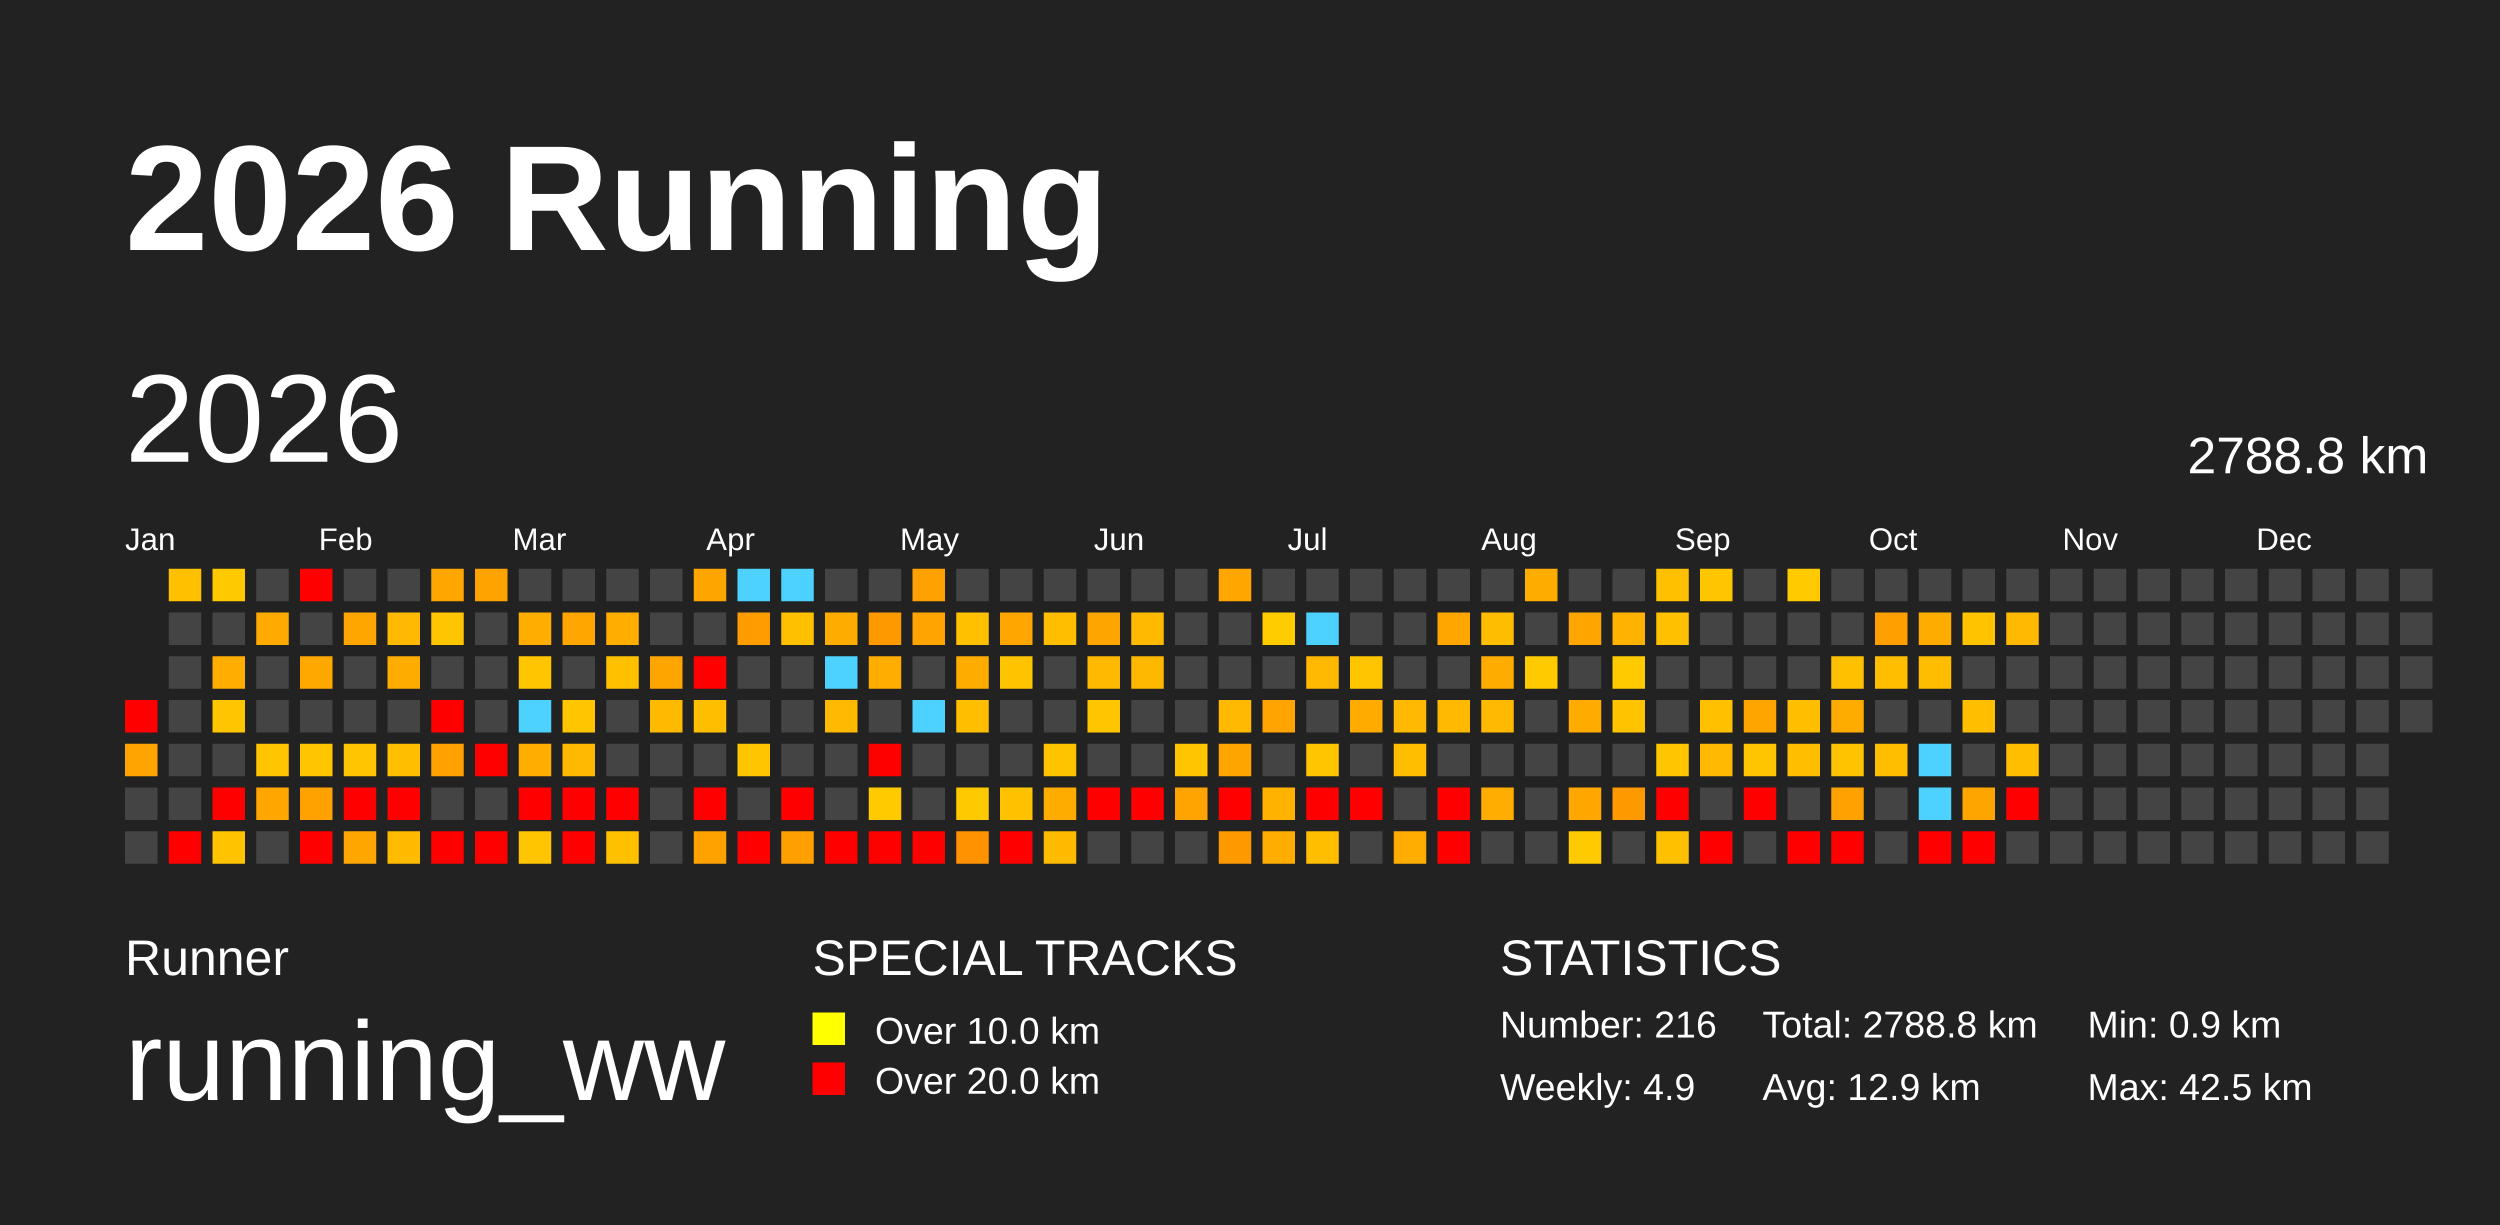
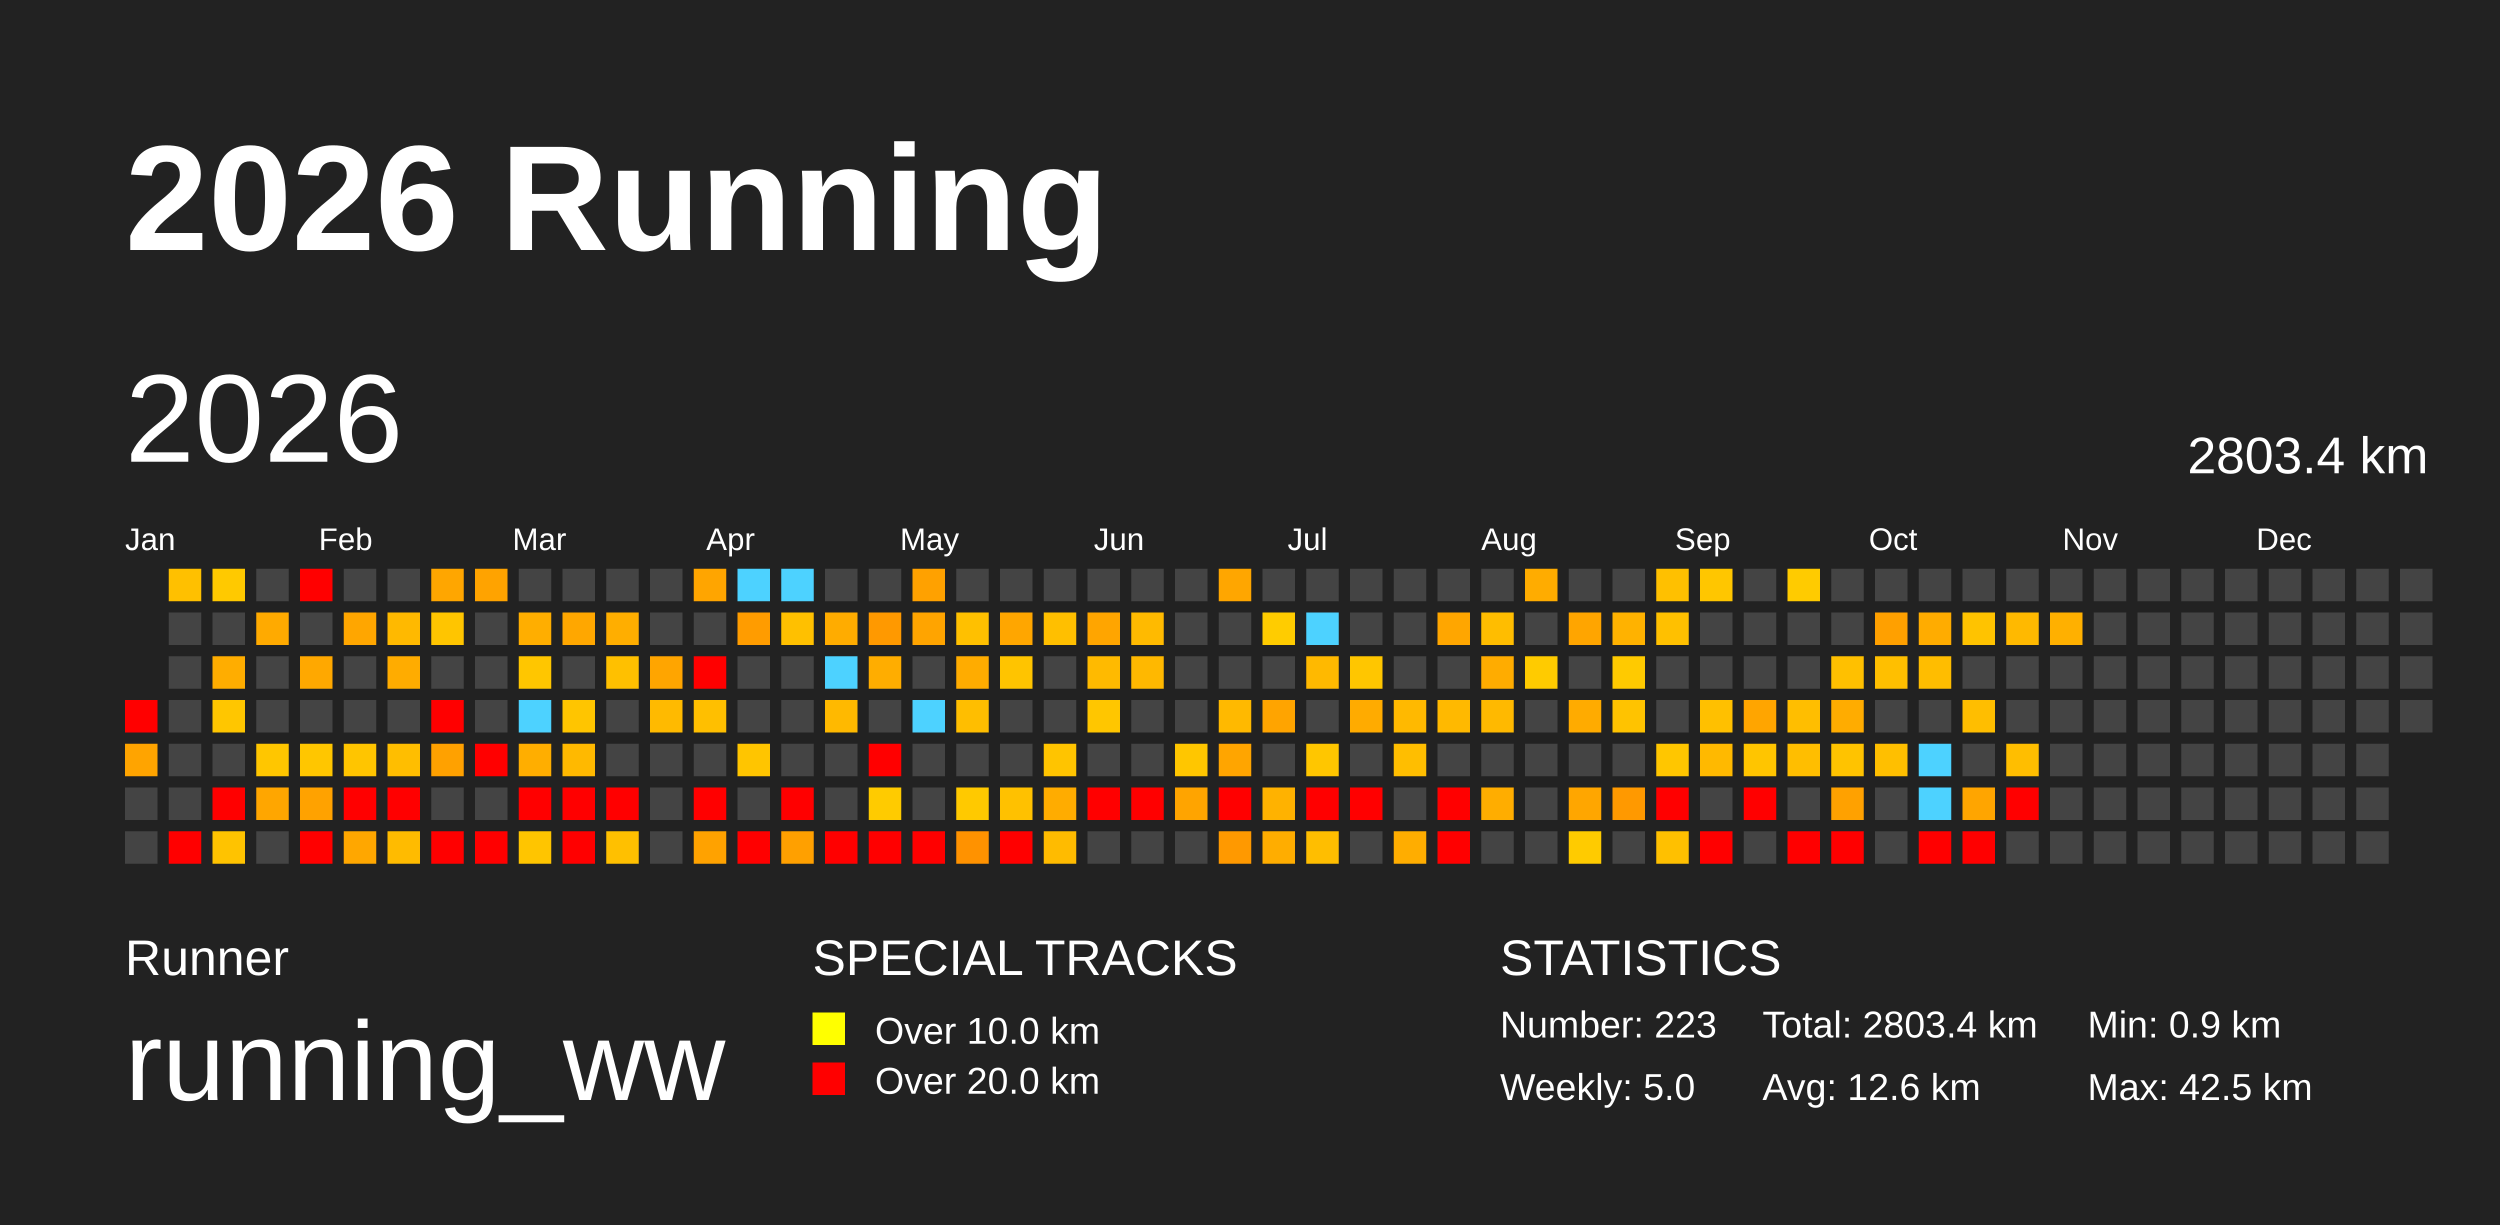
<svg xmlns="http://www.w3.org/2000/svg" baseProfile="full" height="98mm" version="1.1" viewBox="0,0,200,98" width="200mm">
  <defs />
  <rect fill="#222222" height="98" width="200" x="0" y="0" />
  <text fill="#FFFFFF" style="font-size:12px; font-family:Arial; font-weight:bold;" x="10" y="20">2026 Running</text>
  <text fill="#FFFFFF" style="font-size:4px; font-family:Arial" x="10" y="78">Runner</text>
  <text fill="#FFFFFF" style="font-size:9px; font-family:Arial" x="10" y="88">running_ww</text>
  <text fill="#FFFFFF" style="font-size:4px; font-family:Arial" x="65" y="78">SPECIAL TRACKS</text>
  <rect fill="yellow" height="2.6" width="2.6" x="65" y="81" />
  <text fill="#FFFFFF" style="font-size:3px; font-family:Arial" x="70" y="83.5">Over 10.0 km</text>
  <rect fill="red" height="2.6" width="2.6" x="65" y="85" />
  <text fill="#FFFFFF" style="font-size:3px; font-family:Arial" x="70" y="87.5">Over 20.0 km</text>
  <text fill="#FFFFFF" style="font-size:4px; font-family:Arial" x="120" y="78">STATISTICS</text>
-   <text fill="#FFFFFF" style="font-size:3px; font-family:Arial" x="120" y="83">Number: 216</text>
-   <text fill="#FFFFFF" style="font-size:3px; font-family:Arial" x="120" y="88">Weekly: 4.9</text>
-   <text fill="#FFFFFF" style="font-size:3px; font-family:Arial" x="141" y="83">Total: 2788.8 km</text>
-   <text fill="#FFFFFF" style="font-size:3px; font-family:Arial" x="141" y="88">Avg: 12.9 km</text>
+   <text fill="#FFFFFF" style="font-size:3px; font-family:Arial" x="120" y="83">Number: 223</text>
+   <text fill="#FFFFFF" style="font-size:3px; font-family:Arial" x="120" y="88">Weekly: 5.0</text>
+   <text fill="#FFFFFF" style="font-size:3px; font-family:Arial" x="141" y="83">Total: 2803.4 km</text>
+   <text fill="#FFFFFF" style="font-size:3px; font-family:Arial" x="141" y="88">Avg: 12.6 km</text>
  <text fill="#FFFFFF" style="font-size:3px; font-family:Arial" x="167" y="83">Min: 0.9 km</text>
  <text fill="#FFFFFF" style="font-size:3px; font-family:Arial" x="167" y="88">Max: 42.5 km</text>
  <text dominant-baseline="hanging" fill="#FFFFFF" style="font-size:10.0px; font-family:Arial;" x="10" y="30">2026</text>
-   <text dominant-baseline="hanging" fill="#FFFFFF" style="font-size:4.125px; font-family:Arial;" x="175" y="35">2788.8 km</text>
+   <text dominant-baseline="hanging" fill="#FFFFFF" style="font-size:4.125px; font-family:Arial;" x="175" y="35">2803.4 km</text>
  <text fill="#FFFFFF" style="font-size:2.5px; font-family:Arial" x="10.0" y="44">Jan</text>
  <text fill="#FFFFFF" style="font-size:2.5px; font-family:Arial" x="25.5" y="44">Feb</text>
  <text fill="#FFFFFF" style="font-size:2.5px; font-family:Arial" x="41.0" y="44">Mar</text>
  <text fill="#FFFFFF" style="font-size:2.5px; font-family:Arial" x="56.5" y="44">Apr</text>
  <text fill="#FFFFFF" style="font-size:2.5px; font-family:Arial" x="72.0" y="44">May</text>
  <text fill="#FFFFFF" style="font-size:2.5px; font-family:Arial" x="87.5" y="44">Jun</text>
  <text fill="#FFFFFF" style="font-size:2.5px; font-family:Arial" x="103.0" y="44">Jul</text>
  <text fill="#FFFFFF" style="font-size:2.5px; font-family:Arial" x="118.5" y="44">Aug</text>
  <text fill="#FFFFFF" style="font-size:2.5px; font-family:Arial" x="134.0" y="44">Sep</text>
  <text fill="#FFFFFF" style="font-size:2.5px; font-family:Arial" x="149.5" y="44">Oct</text>
  <text fill="#FFFFFF" style="font-size:2.5px; font-family:Arial" x="165.0" y="44">Nov</text>
  <text fill="#FFFFFF" style="font-size:2.5px; font-family:Arial" x="180.5" y="44">Dec</text>
  <rect fill="red" height="2.6" width="2.6" x="10.0" y="56.0" />
  <rect fill="#ffa400" height="2.6" width="2.6" x="10.0" y="59.5" />
  <rect fill="#444444" height="2.6" width="2.6" x="10.0" y="63.0" />
  <rect fill="#444444" height="2.6" width="2.6" x="10.0" y="66.5" />
  <rect fill="#ffc000" height="2.6" width="2.6" x="13.5" y="45.5" />
  <rect fill="#444444" height="2.6" width="2.6" x="13.5" y="49.0" />
  <rect fill="#444444" height="2.6" width="2.6" x="13.5" y="52.5" />
  <rect fill="#444444" height="2.6" width="2.6" x="13.5" y="56.0" />
  <rect fill="#444444" height="2.6" width="2.6" x="13.5" y="59.5" />
  <rect fill="#444444" height="2.6" width="2.6" x="13.5" y="63.0" />
  <rect fill="red" height="2.6" width="2.6" x="13.5" y="66.5" />
  <rect fill="#ffc900" height="2.6" width="2.6" x="17.0" y="45.5" />
  <rect fill="#444444" height="2.6" width="2.6" x="17.0" y="49.0" />
  <rect fill="#ffad00" height="2.6" width="2.6" x="17.0" y="52.5" />
  <rect fill="#ffc600" height="2.6" width="2.6" x="17.0" y="56.0" />
  <rect fill="#444444" height="2.6" width="2.6" x="17.0" y="59.5" />
  <rect fill="red" height="2.6" width="2.6" x="17.0" y="63.0" />
  <rect fill="#ffc300" height="2.6" width="2.6" x="17.0" y="66.5" />
  <rect fill="#444444" height="2.6" width="2.6" x="20.5" y="45.5" />
  <rect fill="#ffaa00" height="2.6" width="2.6" x="20.5" y="49.0" />
  <rect fill="#444444" height="2.6" width="2.6" x="20.5" y="52.5" />
  <rect fill="#444444" height="2.6" width="2.6" x="20.5" y="56.0" />
  <rect fill="#ffc600" height="2.6" width="2.6" x="20.5" y="59.5" />
  <rect fill="#ffa600" height="2.6" width="2.6" x="20.5" y="63.0" />
  <rect fill="#444444" height="2.6" width="2.6" x="20.5" y="66.5" />
  <rect fill="red" height="2.6" width="2.6" x="24.0" y="45.5" />
  <rect fill="#444444" height="2.6" width="2.6" x="24.0" y="49.0" />
  <rect fill="#ffa800" height="2.6" width="2.6" x="24.0" y="52.5" />
  <rect fill="#444444" height="2.6" width="2.6" x="24.0" y="56.0" />
  <rect fill="#ffc600" height="2.6" width="2.6" x="24.0" y="59.5" />
  <rect fill="#ffa200" height="2.6" width="2.6" x="24.0" y="63.0" />
  <rect fill="red" height="2.6" width="2.6" x="24.0" y="66.5" />
  <rect fill="#444444" height="2.6" width="2.6" x="27.5" y="45.5" />
  <rect fill="#ffa600" height="2.6" width="2.6" x="27.5" y="49.0" />
  <rect fill="#444444" height="2.6" width="2.6" x="27.5" y="52.5" />
  <rect fill="#444444" height="2.6" width="2.6" x="27.5" y="56.0" />
  <rect fill="#ffc500" height="2.6" width="2.6" x="27.5" y="59.5" />
  <rect fill="red" height="2.6" width="2.6" x="27.5" y="63.0" />
  <rect fill="#ffa700" height="2.6" width="2.6" x="27.5" y="66.5" />
  <rect fill="#444444" height="2.6" width="2.6" x="31.0" y="45.5" />
  <rect fill="#ffb900" height="2.6" width="2.6" x="31.0" y="49.0" />
  <rect fill="#ffac00" height="2.6" width="2.6" x="31.0" y="52.5" />
  <rect fill="#444444" height="2.6" width="2.6" x="31.0" y="56.0" />
  <rect fill="#ffbe00" height="2.6" width="2.6" x="31.0" y="59.5" />
  <rect fill="red" height="2.6" width="2.6" x="31.0" y="63.0" />
  <rect fill="#ffbb00" height="2.6" width="2.6" x="31.0" y="66.5" />
  <rect fill="#ffa600" height="2.6" width="2.6" x="34.5" y="45.5" />
  <rect fill="#ffc500" height="2.6" width="2.6" x="34.5" y="49.0" />
  <rect fill="#444444" height="2.6" width="2.6" x="34.5" y="52.5" />
  <rect fill="red" height="2.6" width="2.6" x="34.5" y="56.0" />
  <rect fill="#ffa100" height="2.6" width="2.6" x="34.5" y="59.5" />
  <rect fill="#444444" height="2.6" width="2.6" x="34.5" y="63.0" />
  <rect fill="red" height="2.6" width="2.6" x="34.5" y="66.5" />
  <rect fill="#ffa300" height="2.6" width="2.6" x="38.0" y="45.5" />
  <rect fill="#444444" height="2.6" width="2.6" x="38.0" y="49.0" />
  <rect fill="#444444" height="2.6" width="2.6" x="38.0" y="52.5" />
  <rect fill="#444444" height="2.6" width="2.6" x="38.0" y="56.0" />
  <rect fill="red" height="2.6" width="2.6" x="38.0" y="59.5" />
  <rect fill="#444444" height="2.6" width="2.6" x="38.0" y="63.0" />
  <rect fill="red" height="2.6" width="2.6" x="38.0" y="66.5" />
  <rect fill="#444444" height="2.6" width="2.6" x="41.5" y="45.5" />
  <rect fill="#ffae00" height="2.6" width="2.6" x="41.5" y="49.0" />
  <rect fill="#ffc600" height="2.6" width="2.6" x="41.5" y="52.5" />
  <rect fill="#4dd2ff" height="2.6" width="2.6" x="41.5" y="56.0" />
  <rect fill="#ffae00" height="2.6" width="2.6" x="41.5" y="59.5" />
  <rect fill="red" height="2.6" width="2.6" x="41.5" y="63.0" />
  <rect fill="#ffc500" height="2.6" width="2.6" x="41.5" y="66.5" />
  <rect fill="#444444" height="2.6" width="2.6" x="45.0" y="45.5" />
  <rect fill="#ffa700" height="2.6" width="2.6" x="45.0" y="49.0" />
  <rect fill="#444444" height="2.6" width="2.6" x="45.0" y="52.5" />
  <rect fill="#ffc500" height="2.6" width="2.6" x="45.0" y="56.0" />
  <rect fill="#ffb900" height="2.6" width="2.6" x="45.0" y="59.5" />
  <rect fill="red" height="2.6" width="2.6" x="45.0" y="63.0" />
  <rect fill="red" height="2.6" width="2.6" x="45.0" y="66.5" />
  <rect fill="#444444" height="2.6" width="2.6" x="48.5" y="45.5" />
  <rect fill="#ffae00" height="2.6" width="2.6" x="48.5" y="49.0" />
  <rect fill="#ffc000" height="2.6" width="2.6" x="48.5" y="52.5" />
  <rect fill="#444444" height="2.6" width="2.6" x="48.5" y="56.0" />
  <rect fill="#444444" height="2.6" width="2.6" x="48.5" y="59.5" />
  <rect fill="red" height="2.6" width="2.6" x="48.5" y="63.0" />
  <rect fill="#ffc000" height="2.6" width="2.6" x="48.5" y="66.5" />
  <rect fill="#444444" height="2.6" width="2.6" x="52.0" y="45.5" />
  <rect fill="#444444" height="2.6" width="2.6" x="52.0" y="49.0" />
  <rect fill="#ffa500" height="2.6" width="2.6" x="52.0" y="52.5" />
  <rect fill="#ffba00" height="2.6" width="2.6" x="52.0" y="56.0" />
  <rect fill="#444444" height="2.6" width="2.6" x="52.0" y="59.5" />
  <rect fill="#444444" height="2.6" width="2.6" x="52.0" y="63.0" />
  <rect fill="#444444" height="2.6" width="2.6" x="52.0" y="66.5" />
  <rect fill="#ffa500" height="2.6" width="2.6" x="55.5" y="45.5" />
  <rect fill="#444444" height="2.6" width="2.6" x="55.5" y="49.0" />
  <rect fill="red" height="2.6" width="2.6" x="55.5" y="52.5" />
  <rect fill="#ffbf00" height="2.6" width="2.6" x="55.5" y="56.0" />
  <rect fill="#444444" height="2.6" width="2.6" x="55.5" y="59.5" />
  <rect fill="red" height="2.6" width="2.6" x="55.5" y="63.0" />
  <rect fill="#ffa200" height="2.6" width="2.6" x="55.5" y="66.5" />
  <rect fill="#4dd2ff" height="2.6" width="2.6" x="59.0" y="45.5" />
  <rect fill="#ff9c00" height="2.6" width="2.6" x="59.0" y="49.0" />
  <rect fill="#444444" height="2.6" width="2.6" x="59.0" y="52.5" />
  <rect fill="#444444" height="2.6" width="2.6" x="59.0" y="56.0" />
  <rect fill="#ffc500" height="2.6" width="2.6" x="59.0" y="59.5" />
  <rect fill="#444444" height="2.6" width="2.6" x="59.0" y="63.0" />
  <rect fill="red" height="2.6" width="2.6" x="59.0" y="66.5" />
  <rect fill="#4dd2ff" height="2.6" width="2.6" x="62.5" y="45.5" />
  <rect fill="#ffc000" height="2.6" width="2.6" x="62.5" y="49.0" />
  <rect fill="#444444" height="2.6" width="2.6" x="62.5" y="52.5" />
  <rect fill="#444444" height="2.6" width="2.6" x="62.5" y="56.0" />
  <rect fill="#444444" height="2.6" width="2.6" x="62.5" y="59.5" />
  <rect fill="red" height="2.6" width="2.6" x="62.5" y="63.0" />
  <rect fill="#ffa000" height="2.6" width="2.6" x="62.5" y="66.5" />
  <rect fill="#444444" height="2.6" width="2.6" x="66.0" y="45.5" />
  <rect fill="#ffac00" height="2.6" width="2.6" x="66.0" y="49.0" />
  <rect fill="#4dd2ff" height="2.6" width="2.6" x="66.0" y="52.5" />
  <rect fill="#ffb900" height="2.6" width="2.6" x="66.0" y="56.0" />
  <rect fill="#444444" height="2.6" width="2.6" x="66.0" y="59.5" />
  <rect fill="#444444" height="2.6" width="2.6" x="66.0" y="63.0" />
  <rect fill="red" height="2.6" width="2.6" x="66.0" y="66.5" />
  <rect fill="#444444" height="2.6" width="2.6" x="69.5" y="45.5" />
  <rect fill="#ff9900" height="2.6" width="2.6" x="69.5" y="49.0" />
  <rect fill="#ffad00" height="2.6" width="2.6" x="69.5" y="52.5" />
  <rect fill="#444444" height="2.6" width="2.6" x="69.5" y="56.0" />
  <rect fill="red" height="2.6" width="2.6" x="69.5" y="59.5" />
  <rect fill="#ffcb00" height="2.6" width="2.6" x="69.5" y="63.0" />
  <rect fill="red" height="2.6" width="2.6" x="69.5" y="66.5" />
  <rect fill="#ffa100" height="2.6" width="2.6" x="73.0" y="45.5" />
  <rect fill="#ffa400" height="2.6" width="2.6" x="73.0" y="49.0" />
  <rect fill="#444444" height="2.6" width="2.6" x="73.0" y="52.5" />
  <rect fill="#4dd2ff" height="2.6" width="2.6" x="73.0" y="56.0" />
  <rect fill="#444444" height="2.6" width="2.6" x="73.0" y="59.5" />
  <rect fill="#444444" height="2.6" width="2.6" x="73.0" y="63.0" />
  <rect fill="red" height="2.6" width="2.6" x="73.0" y="66.5" />
  <rect fill="#444444" height="2.6" width="2.6" x="76.5" y="45.5" />
  <rect fill="#ffc000" height="2.6" width="2.6" x="76.5" y="49.0" />
  <rect fill="#ffac00" height="2.6" width="2.6" x="76.5" y="52.5" />
  <rect fill="#ffbe00" height="2.6" width="2.6" x="76.5" y="56.0" />
  <rect fill="#444444" height="2.6" width="2.6" x="76.5" y="59.5" />
  <rect fill="#ffc900" height="2.6" width="2.6" x="76.5" y="63.0" />
  <rect fill="#ff9200" height="2.6" width="2.6" x="76.5" y="66.5" />
  <rect fill="#444444" height="2.6" width="2.6" x="80.0" y="45.5" />
  <rect fill="#ffa600" height="2.6" width="2.6" x="80.0" y="49.0" />
  <rect fill="#ffc400" height="2.6" width="2.6" x="80.0" y="52.5" />
  <rect fill="#444444" height="2.6" width="2.6" x="80.0" y="56.0" />
  <rect fill="#444444" height="2.6" width="2.6" x="80.0" y="59.5" />
  <rect fill="#ffc100" height="2.6" width="2.6" x="80.0" y="63.0" />
  <rect fill="red" height="2.6" width="2.6" x="80.0" y="66.5" />
  <rect fill="#444444" height="2.6" width="2.6" x="83.5" y="45.5" />
  <rect fill="#ffbf00" height="2.6" width="2.6" x="83.5" y="49.0" />
  <rect fill="#444444" height="2.6" width="2.6" x="83.5" y="52.5" />
  <rect fill="#444444" height="2.6" width="2.6" x="83.5" y="56.0" />
  <rect fill="#ffc400" height="2.6" width="2.6" x="83.5" y="59.5" />
  <rect fill="#ffac00" height="2.6" width="2.6" x="83.5" y="63.0" />
  <rect fill="#ffbb00" height="2.6" width="2.6" x="83.5" y="66.5" />
  <rect fill="#444444" height="2.6" width="2.6" x="87.0" y="45.5" />
  <rect fill="#ffa500" height="2.6" width="2.6" x="87.0" y="49.0" />
  <rect fill="#ffba00" height="2.6" width="2.6" x="87.0" y="52.5" />
  <rect fill="#ffc600" height="2.6" width="2.6" x="87.0" y="56.0" />
  <rect fill="#444444" height="2.6" width="2.6" x="87.0" y="59.5" />
  <rect fill="red" height="2.6" width="2.6" x="87.0" y="63.0" />
  <rect fill="#444444" height="2.6" width="2.6" x="87.0" y="66.5" />
  <rect fill="#444444" height="2.6" width="2.6" x="90.5" y="45.5" />
  <rect fill="#ffba00" height="2.6" width="2.6" x="90.5" y="49.0" />
  <rect fill="#ffb800" height="2.6" width="2.6" x="90.5" y="52.5" />
  <rect fill="#444444" height="2.6" width="2.6" x="90.5" y="56.0" />
  <rect fill="#444444" height="2.6" width="2.6" x="90.5" y="59.5" />
  <rect fill="red" height="2.6" width="2.6" x="90.5" y="63.0" />
  <rect fill="#444444" height="2.6" width="2.6" x="90.5" y="66.5" />
  <rect fill="#444444" height="2.6" width="2.6" x="94.0" y="45.5" />
  <rect fill="#444444" height="2.6" width="2.6" x="94.0" y="49.0" />
  <rect fill="#444444" height="2.6" width="2.6" x="94.0" y="52.5" />
  <rect fill="#444444" height="2.6" width="2.6" x="94.0" y="56.0" />
  <rect fill="#ffc600" height="2.6" width="2.6" x="94.0" y="59.5" />
  <rect fill="#ffa400" height="2.6" width="2.6" x="94.0" y="63.0" />
  <rect fill="#444444" height="2.6" width="2.6" x="94.0" y="66.5" />
  <rect fill="#ffa600" height="2.6" width="2.6" x="97.5" y="45.5" />
  <rect fill="#444444" height="2.6" width="2.6" x="97.5" y="49.0" />
  <rect fill="#444444" height="2.6" width="2.6" x="97.5" y="52.5" />
  <rect fill="#ffb900" height="2.6" width="2.6" x="97.5" y="56.0" />
  <rect fill="#ffa500" height="2.6" width="2.6" x="97.5" y="59.5" />
  <rect fill="red" height="2.6" width="2.6" x="97.5" y="63.0" />
  <rect fill="#ff9900" height="2.6" width="2.6" x="97.5" y="66.5" />
  <rect fill="#444444" height="2.6" width="2.6" x="101.0" y="45.5" />
  <rect fill="#ffcc00" height="2.6" width="2.6" x="101.0" y="49.0" />
  <rect fill="#444444" height="2.6" width="2.6" x="101.0" y="52.5" />
  <rect fill="#ffa400" height="2.6" width="2.6" x="101.0" y="56.0" />
  <rect fill="#444444" height="2.6" width="2.6" x="101.0" y="59.5" />
  <rect fill="#ffb200" height="2.6" width="2.6" x="101.0" y="63.0" />
  <rect fill="#ffad00" height="2.6" width="2.6" x="101.0" y="66.5" />
  <rect fill="#444444" height="2.6" width="2.6" x="104.5" y="45.5" />
  <rect fill="#4dd2ff" height="2.6" width="2.6" x="104.5" y="49.0" />
  <rect fill="#ffb900" height="2.6" width="2.6" x="104.5" y="52.5" />
  <rect fill="#444444" height="2.6" width="2.6" x="104.5" y="56.0" />
  <rect fill="#ffc600" height="2.6" width="2.6" x="104.5" y="59.5" />
  <rect fill="red" height="2.6" width="2.6" x="104.5" y="63.0" />
  <rect fill="#ffbe00" height="2.6" width="2.6" x="104.5" y="66.5" />
  <rect fill="#444444" height="2.6" width="2.6" x="108.0" y="45.5" />
  <rect fill="#444444" height="2.6" width="2.6" x="108.0" y="49.0" />
  <rect fill="#ffc600" height="2.6" width="2.6" x="108.0" y="52.5" />
  <rect fill="#ffab00" height="2.6" width="2.6" x="108.0" y="56.0" />
  <rect fill="#444444" height="2.6" width="2.6" x="108.0" y="59.5" />
  <rect fill="red" height="2.6" width="2.6" x="108.0" y="63.0" />
  <rect fill="#444444" height="2.6" width="2.6" x="108.0" y="66.5" />
  <rect fill="#444444" height="2.6" width="2.6" x="111.5" y="45.5" />
  <rect fill="#444444" height="2.6" width="2.6" x="111.5" y="49.0" />
  <rect fill="#444444" height="2.6" width="2.6" x="111.5" y="52.5" />
  <rect fill="#ffb900" height="2.6" width="2.6" x="111.5" y="56.0" />
  <rect fill="#ffbe00" height="2.6" width="2.6" x="111.5" y="59.5" />
  <rect fill="#444444" height="2.6" width="2.6" x="111.5" y="63.0" />
  <rect fill="#ffad00" height="2.6" width="2.6" x="111.5" y="66.5" />
  <rect fill="#444444" height="2.6" width="2.6" x="115.0" y="45.5" />
  <rect fill="#ffa600" height="2.6" width="2.6" x="115.0" y="49.0" />
  <rect fill="#444444" height="2.6" width="2.6" x="115.0" y="52.5" />
  <rect fill="#ffb900" height="2.6" width="2.6" x="115.0" y="56.0" />
  <rect fill="#444444" height="2.6" width="2.6" x="115.0" y="59.5" />
  <rect fill="red" height="2.6" width="2.6" x="115.0" y="63.0" />
  <rect fill="red" height="2.6" width="2.6" x="115.0" y="66.5" />
  <rect fill="#444444" height="2.6" width="2.6" x="118.5" y="45.5" />
  <rect fill="#ffbd00" height="2.6" width="2.6" x="118.5" y="49.0" />
  <rect fill="#ffac00" height="2.6" width="2.6" x="118.5" y="52.5" />
  <rect fill="#ffb900" height="2.6" width="2.6" x="118.5" y="56.0" />
  <rect fill="#444444" height="2.6" width="2.6" x="118.5" y="59.5" />
  <rect fill="#ffad00" height="2.6" width="2.6" x="118.5" y="63.0" />
  <rect fill="#444444" height="2.6" width="2.6" x="118.5" y="66.5" />
  <rect fill="#ffac00" height="2.6" width="2.6" x="122.0" y="45.5" />
  <rect fill="#444444" height="2.6" width="2.6" x="122.0" y="49.0" />
  <rect fill="#ffcb00" height="2.6" width="2.6" x="122.0" y="52.5" />
  <rect fill="#444444" height="2.6" width="2.6" x="122.0" y="56.0" />
  <rect fill="#444444" height="2.6" width="2.6" x="122.0" y="59.5" />
  <rect fill="#444444" height="2.6" width="2.6" x="122.0" y="63.0" />
  <rect fill="#444444" height="2.6" width="2.6" x="122.0" y="66.5" />
  <rect fill="#444444" height="2.6" width="2.6" x="125.5" y="45.5" />
  <rect fill="#ffa500" height="2.6" width="2.6" x="125.5" y="49.0" />
  <rect fill="#444444" height="2.6" width="2.6" x="125.5" y="52.5" />
  <rect fill="#ffab00" height="2.6" width="2.6" x="125.5" y="56.0" />
  <rect fill="#444444" height="2.6" width="2.6" x="125.5" y="59.5" />
  <rect fill="#ffa600" height="2.6" width="2.6" x="125.5" y="63.0" />
  <rect fill="#ffcb00" height="2.6" width="2.6" x="125.5" y="66.5" />
  <rect fill="#444444" height="2.6" width="2.6" x="129.0" y="45.5" />
  <rect fill="#ffb200" height="2.6" width="2.6" x="129.0" y="49.0" />
  <rect fill="#ffca00" height="2.6" width="2.6" x="129.0" y="52.5" />
  <rect fill="#ffc300" height="2.6" width="2.6" x="129.0" y="56.0" />
  <rect fill="#444444" height="2.6" width="2.6" x="129.0" y="59.5" />
  <rect fill="#ff9900" height="2.6" width="2.6" x="129.0" y="63.0" />
  <rect fill="#444444" height="2.6" width="2.6" x="129.0" y="66.5" />
  <rect fill="#ffc000" height="2.6" width="2.6" x="132.5" y="45.5" />
  <rect fill="#ffc000" height="2.6" width="2.6" x="132.5" y="49.0" />
  <rect fill="#444444" height="2.6" width="2.6" x="132.5" y="52.5" />
  <rect fill="#444444" height="2.6" width="2.6" x="132.5" y="56.0" />
  <rect fill="#ffc600" height="2.6" width="2.6" x="132.5" y="59.5" />
  <rect fill="red" height="2.6" width="2.6" x="132.5" y="63.0" />
  <rect fill="#ffc000" height="2.6" width="2.6" x="132.5" y="66.5" />
  <rect fill="#ffc600" height="2.6" width="2.6" x="136.0" y="45.5" />
  <rect fill="#444444" height="2.6" width="2.6" x="136.0" y="49.0" />
  <rect fill="#444444" height="2.6" width="2.6" x="136.0" y="52.5" />
  <rect fill="#ffc000" height="2.6" width="2.6" x="136.0" y="56.0" />
  <rect fill="#ffb900" height="2.6" width="2.6" x="136.0" y="59.5" />
  <rect fill="#444444" height="2.6" width="2.6" x="136.0" y="63.0" />
  <rect fill="red" height="2.6" width="2.6" x="136.0" y="66.5" />
  <rect fill="#444444" height="2.6" width="2.6" x="139.5" y="45.5" />
  <rect fill="#444444" height="2.6" width="2.6" x="139.5" y="49.0" />
  <rect fill="#444444" height="2.6" width="2.6" x="139.5" y="52.5" />
  <rect fill="#ffa500" height="2.6" width="2.6" x="139.5" y="56.0" />
  <rect fill="#ffc500" height="2.6" width="2.6" x="139.5" y="59.5" />
  <rect fill="red" height="2.6" width="2.6" x="139.5" y="63.0" />
  <rect fill="#444444" height="2.6" width="2.6" x="139.5" y="66.5" />
  <rect fill="#ffcb00" height="2.6" width="2.6" x="143.0" y="45.5" />
  <rect fill="#444444" height="2.6" width="2.6" x="143.0" y="49.0" />
  <rect fill="#444444" height="2.6" width="2.6" x="143.0" y="52.5" />
  <rect fill="#ffbe00" height="2.6" width="2.6" x="143.0" y="56.0" />
  <rect fill="#ffbe00" height="2.6" width="2.6" x="143.0" y="59.5" />
  <rect fill="#444444" height="2.6" width="2.6" x="143.0" y="63.0" />
  <rect fill="red" height="2.6" width="2.6" x="143.0" y="66.5" />
  <rect fill="#444444" height="2.6" width="2.6" x="146.5" y="45.5" />
  <rect fill="#444444" height="2.6" width="2.6" x="146.5" y="49.0" />
  <rect fill="#ffc000" height="2.6" width="2.6" x="146.5" y="52.5" />
  <rect fill="#ffac00" height="2.6" width="2.6" x="146.5" y="56.0" />
  <rect fill="#ffc300" height="2.6" width="2.6" x="146.5" y="59.5" />
  <rect fill="#ffa100" height="2.6" width="2.6" x="146.5" y="63.0" />
  <rect fill="red" height="2.6" width="2.6" x="146.5" y="66.5" />
  <rect fill="#444444" height="2.6" width="2.6" x="150.0" y="45.5" />
  <rect fill="#ffa000" height="2.6" width="2.6" x="150.0" y="49.0" />
  <rect fill="#ffbf00" height="2.6" width="2.6" x="150.0" y="52.5" />
  <rect fill="#444444" height="2.6" width="2.6" x="150.0" y="56.0" />
  <rect fill="#ffbf00" height="2.6" width="2.6" x="150.0" y="59.5" />
  <rect fill="#444444" height="2.6" width="2.6" x="150.0" y="63.0" />
  <rect fill="#444444" height="2.6" width="2.6" x="150.0" y="66.5" />
  <rect fill="#444444" height="2.6" width="2.6" x="153.5" y="45.5" />
  <rect fill="#ffac00" height="2.6" width="2.6" x="153.5" y="49.0" />
  <rect fill="#ffbd00" height="2.6" width="2.6" x="153.5" y="52.5" />
  <rect fill="#444444" height="2.6" width="2.6" x="153.5" y="56.0" />
  <rect fill="#4dd2ff" height="2.6" width="2.6" x="153.5" y="59.5" />
  <rect fill="#4dd2ff" height="2.6" width="2.6" x="153.5" y="63.0" />
  <rect fill="red" height="2.6" width="2.6" x="153.5" y="66.5" />
  <rect fill="#444444" height="2.6" width="2.6" x="157.0" y="45.5" />
  <rect fill="#ffc300" height="2.6" width="2.6" x="157.0" y="49.0" />
  <rect fill="#444444" height="2.6" width="2.6" x="157.0" y="52.5" />
  <rect fill="#ffbe00" height="2.6" width="2.6" x="157.0" y="56.0" />
  <rect fill="#444444" height="2.6" width="2.6" x="157.0" y="59.5" />
  <rect fill="#ffa500" height="2.6" width="2.6" x="157.0" y="63.0" />
  <rect fill="red" height="2.6" width="2.6" x="157.0" y="66.5" />
  <rect fill="#444444" height="2.6" width="2.6" x="160.5" y="45.5" />
  <rect fill="#ffb900" height="2.6" width="2.6" x="160.5" y="49.0" />
  <rect fill="#444444" height="2.6" width="2.6" x="160.5" y="52.5" />
  <rect fill="#444444" height="2.6" width="2.6" x="160.5" y="56.0" />
  <rect fill="#ffbe00" height="2.6" width="2.6" x="160.5" y="59.5" />
  <rect fill="red" height="2.6" width="2.6" x="160.5" y="63.0" />
  <rect fill="#444444" height="2.6" width="2.6" x="160.5" y="66.5" />
  <rect fill="#444444" height="2.6" width="2.6" x="164.0" y="45.5" />
-   <rect fill="#444444" height="2.6" width="2.6" x="164.0" y="49.0" />
+   <rect fill="#ffb000" height="2.6" width="2.6" x="164.0" y="49.0" />
  <rect fill="#444444" height="2.6" width="2.6" x="164.0" y="52.5" />
  <rect fill="#444444" height="2.6" width="2.6" x="164.0" y="56.0" />
  <rect fill="#444444" height="2.6" width="2.6" x="164.0" y="59.5" />
  <rect fill="#444444" height="2.6" width="2.6" x="164.0" y="63.0" />
  <rect fill="#444444" height="2.6" width="2.6" x="164.0" y="66.5" />
  <rect fill="#444444" height="2.6" width="2.6" x="167.5" y="45.5" />
  <rect fill="#444444" height="2.6" width="2.6" x="167.5" y="49.0" />
  <rect fill="#444444" height="2.6" width="2.6" x="167.5" y="52.5" />
  <rect fill="#444444" height="2.6" width="2.6" x="167.5" y="56.0" />
  <rect fill="#444444" height="2.6" width="2.6" x="167.5" y="59.5" />
  <rect fill="#444444" height="2.6" width="2.6" x="167.5" y="63.0" />
  <rect fill="#444444" height="2.6" width="2.6" x="167.5" y="66.5" />
  <rect fill="#444444" height="2.6" width="2.6" x="171.0" y="45.5" />
  <rect fill="#444444" height="2.6" width="2.6" x="171.0" y="49.0" />
  <rect fill="#444444" height="2.6" width="2.6" x="171.0" y="52.5" />
  <rect fill="#444444" height="2.6" width="2.6" x="171.0" y="56.0" />
  <rect fill="#444444" height="2.6" width="2.6" x="171.0" y="59.5" />
  <rect fill="#444444" height="2.6" width="2.6" x="171.0" y="63.0" />
  <rect fill="#444444" height="2.6" width="2.6" x="171.0" y="66.5" />
  <rect fill="#444444" height="2.6" width="2.6" x="174.5" y="45.5" />
  <rect fill="#444444" height="2.6" width="2.6" x="174.5" y="49.0" />
  <rect fill="#444444" height="2.6" width="2.6" x="174.5" y="52.5" />
  <rect fill="#444444" height="2.6" width="2.6" x="174.5" y="56.0" />
  <rect fill="#444444" height="2.6" width="2.6" x="174.5" y="59.5" />
  <rect fill="#444444" height="2.6" width="2.6" x="174.5" y="63.0" />
  <rect fill="#444444" height="2.6" width="2.6" x="174.5" y="66.5" />
  <rect fill="#444444" height="2.6" width="2.6" x="178.0" y="45.5" />
  <rect fill="#444444" height="2.6" width="2.6" x="178.0" y="49.0" />
  <rect fill="#444444" height="2.6" width="2.6" x="178.0" y="52.5" />
  <rect fill="#444444" height="2.6" width="2.6" x="178.0" y="56.0" />
  <rect fill="#444444" height="2.6" width="2.6" x="178.0" y="59.5" />
  <rect fill="#444444" height="2.6" width="2.6" x="178.0" y="63.0" />
  <rect fill="#444444" height="2.6" width="2.6" x="178.0" y="66.5" />
  <rect fill="#444444" height="2.6" width="2.6" x="181.5" y="45.5" />
  <rect fill="#444444" height="2.6" width="2.6" x="181.5" y="49.0" />
  <rect fill="#444444" height="2.6" width="2.6" x="181.5" y="52.5" />
  <rect fill="#444444" height="2.6" width="2.6" x="181.5" y="56.0" />
  <rect fill="#444444" height="2.6" width="2.6" x="181.5" y="59.5" />
  <rect fill="#444444" height="2.6" width="2.6" x="181.5" y="63.0" />
  <rect fill="#444444" height="2.6" width="2.6" x="181.5" y="66.5" />
  <rect fill="#444444" height="2.6" width="2.6" x="185.0" y="45.5" />
  <rect fill="#444444" height="2.6" width="2.6" x="185.0" y="49.0" />
  <rect fill="#444444" height="2.6" width="2.6" x="185.0" y="52.5" />
  <rect fill="#444444" height="2.6" width="2.6" x="185.0" y="56.0" />
  <rect fill="#444444" height="2.6" width="2.6" x="185.0" y="59.5" />
  <rect fill="#444444" height="2.6" width="2.6" x="185.0" y="63.0" />
  <rect fill="#444444" height="2.6" width="2.6" x="185.0" y="66.5" />
  <rect fill="#444444" height="2.6" width="2.6" x="188.5" y="45.5" />
  <rect fill="#444444" height="2.6" width="2.6" x="188.5" y="49.0" />
  <rect fill="#444444" height="2.6" width="2.6" x="188.5" y="52.5" />
  <rect fill="#444444" height="2.6" width="2.6" x="188.5" y="56.0" />
  <rect fill="#444444" height="2.6" width="2.6" x="188.5" y="59.5" />
  <rect fill="#444444" height="2.6" width="2.6" x="188.5" y="63.0" />
  <rect fill="#444444" height="2.6" width="2.6" x="188.5" y="66.5" />
  <rect fill="#444444" height="2.6" width="2.6" x="192.0" y="45.5" />
  <rect fill="#444444" height="2.6" width="2.6" x="192.0" y="49.0" />
  <rect fill="#444444" height="2.6" width="2.6" x="192.0" y="52.5" />
  <rect fill="#444444" height="2.6" width="2.6" x="192.0" y="56.0" />
</svg>
